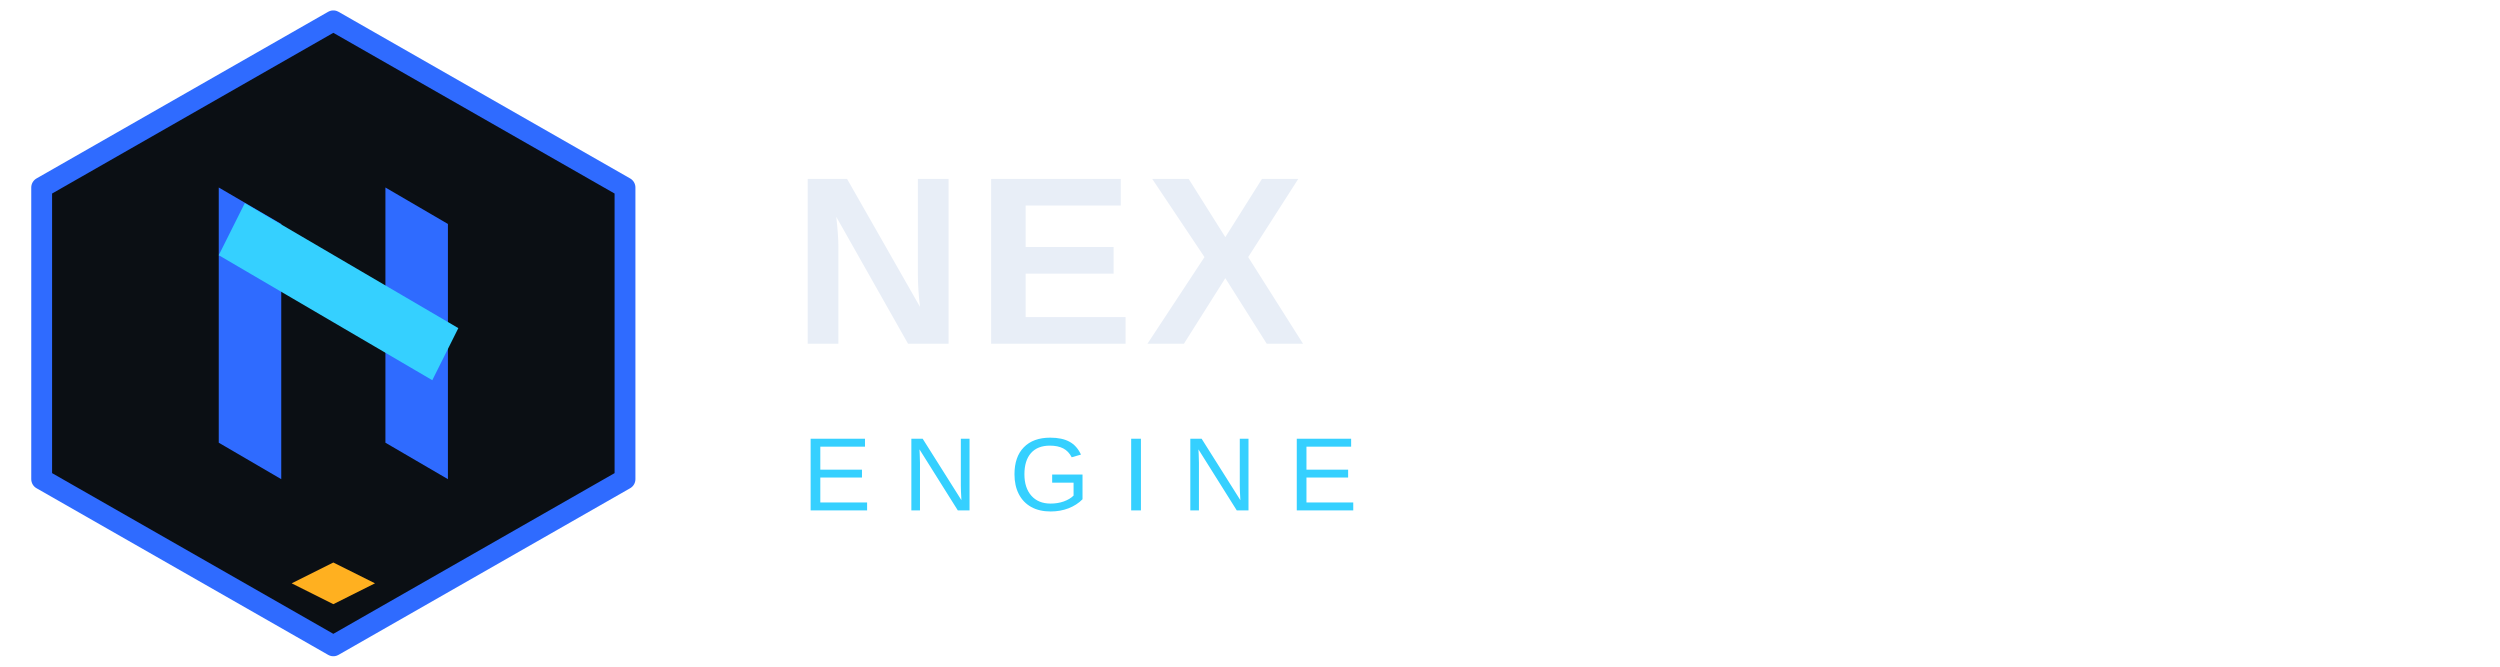
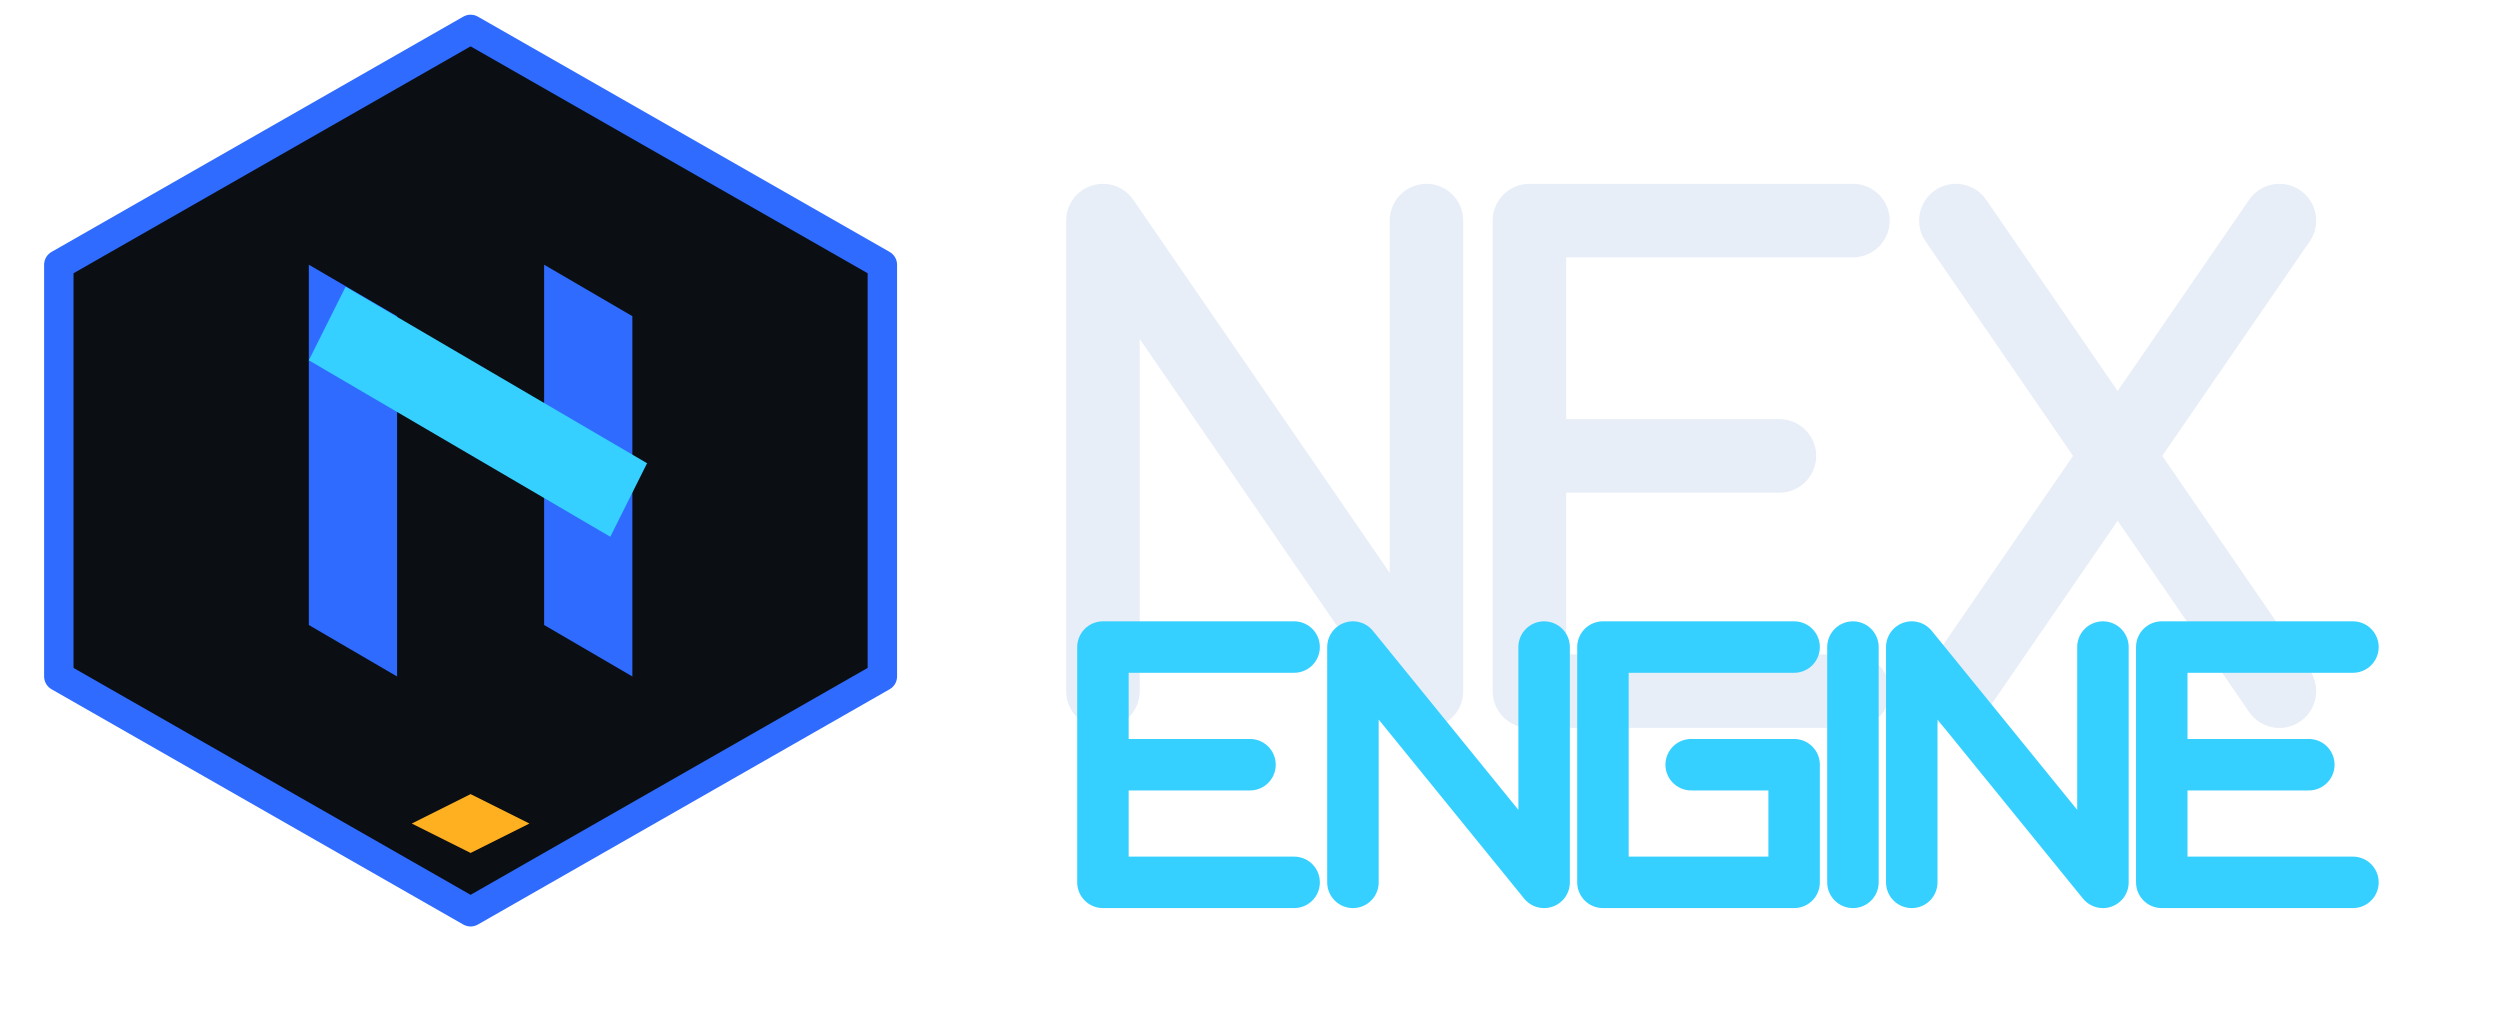
- <svg xmlns="http://www.w3.org/2000/svg" viewBox="0 0 480 128" role="img" aria-labelledby="title desc">
+ <svg xmlns="http://www.w3.org/2000/svg" viewBox="0 0 340 140" role="img" aria-labelledby="title desc">
  <g fill="none">
    <polygon points="64,4 120,36 120,92 64,124 8,92 8,36" fill="#0B0F14" stroke="#2F6BFF" stroke-width="4" stroke-linejoin="round" />
    <polygon points="42,36 54,43 54,92 42,85" fill="#2F6BFF" />
    <polygon points="86,43 74,36 74,85 86,92" fill="#2F6BFF" />
    <polygon points="47,39 88,63 83,73 42,49" fill="#35D0FF" />
    <polygon points="64,108 72,112 64,116 56,112" fill="#FFB020" />
  </g>
-   <g fill="#E8EEF7" font-family="Segoe UI, Arial, sans-serif">
-     <text x="152" y="66" font-family="Segoe UI, Arial, sans-serif" font-size="46" font-weight="700" letter-spacing="2">NEX</text>
-     <text x="154" y="98" font-family="Segoe UI, Arial, sans-serif" font-size="20" font-weight="500" fill="#35D0FF" letter-spacing="6">ENGINE</text>
+   <g fill="none" stroke="#E8EEF7" stroke-width="10" stroke-linecap="round" stroke-linejoin="round">
+     <path d="M150 94 V30 L194 94 V30" />
+     <path d="M252 30 H208 V94 H252 M208 62 H242" />
+     <path d="M266 30 L310 94 M310 30 L266 94" />
+   </g>
+   <g fill="none" stroke="#35D0FF" stroke-width="7" stroke-linecap="round" stroke-linejoin="round">
+     <path d="M176 88 H150 V120 H176 M150 104 H170" />
+     <path d="M184 120 V88 L210 120 V88" />
+     <path d="M244 88 H218 V120 H244 V104 H230" />
+     <path d="M252 88 V120" />
+     <path d="M260 120 V88 L286 120 V88" />
+     <path d="M320 88 H294 V120 H320 M294 104 H314" />
  </g>
</svg>
